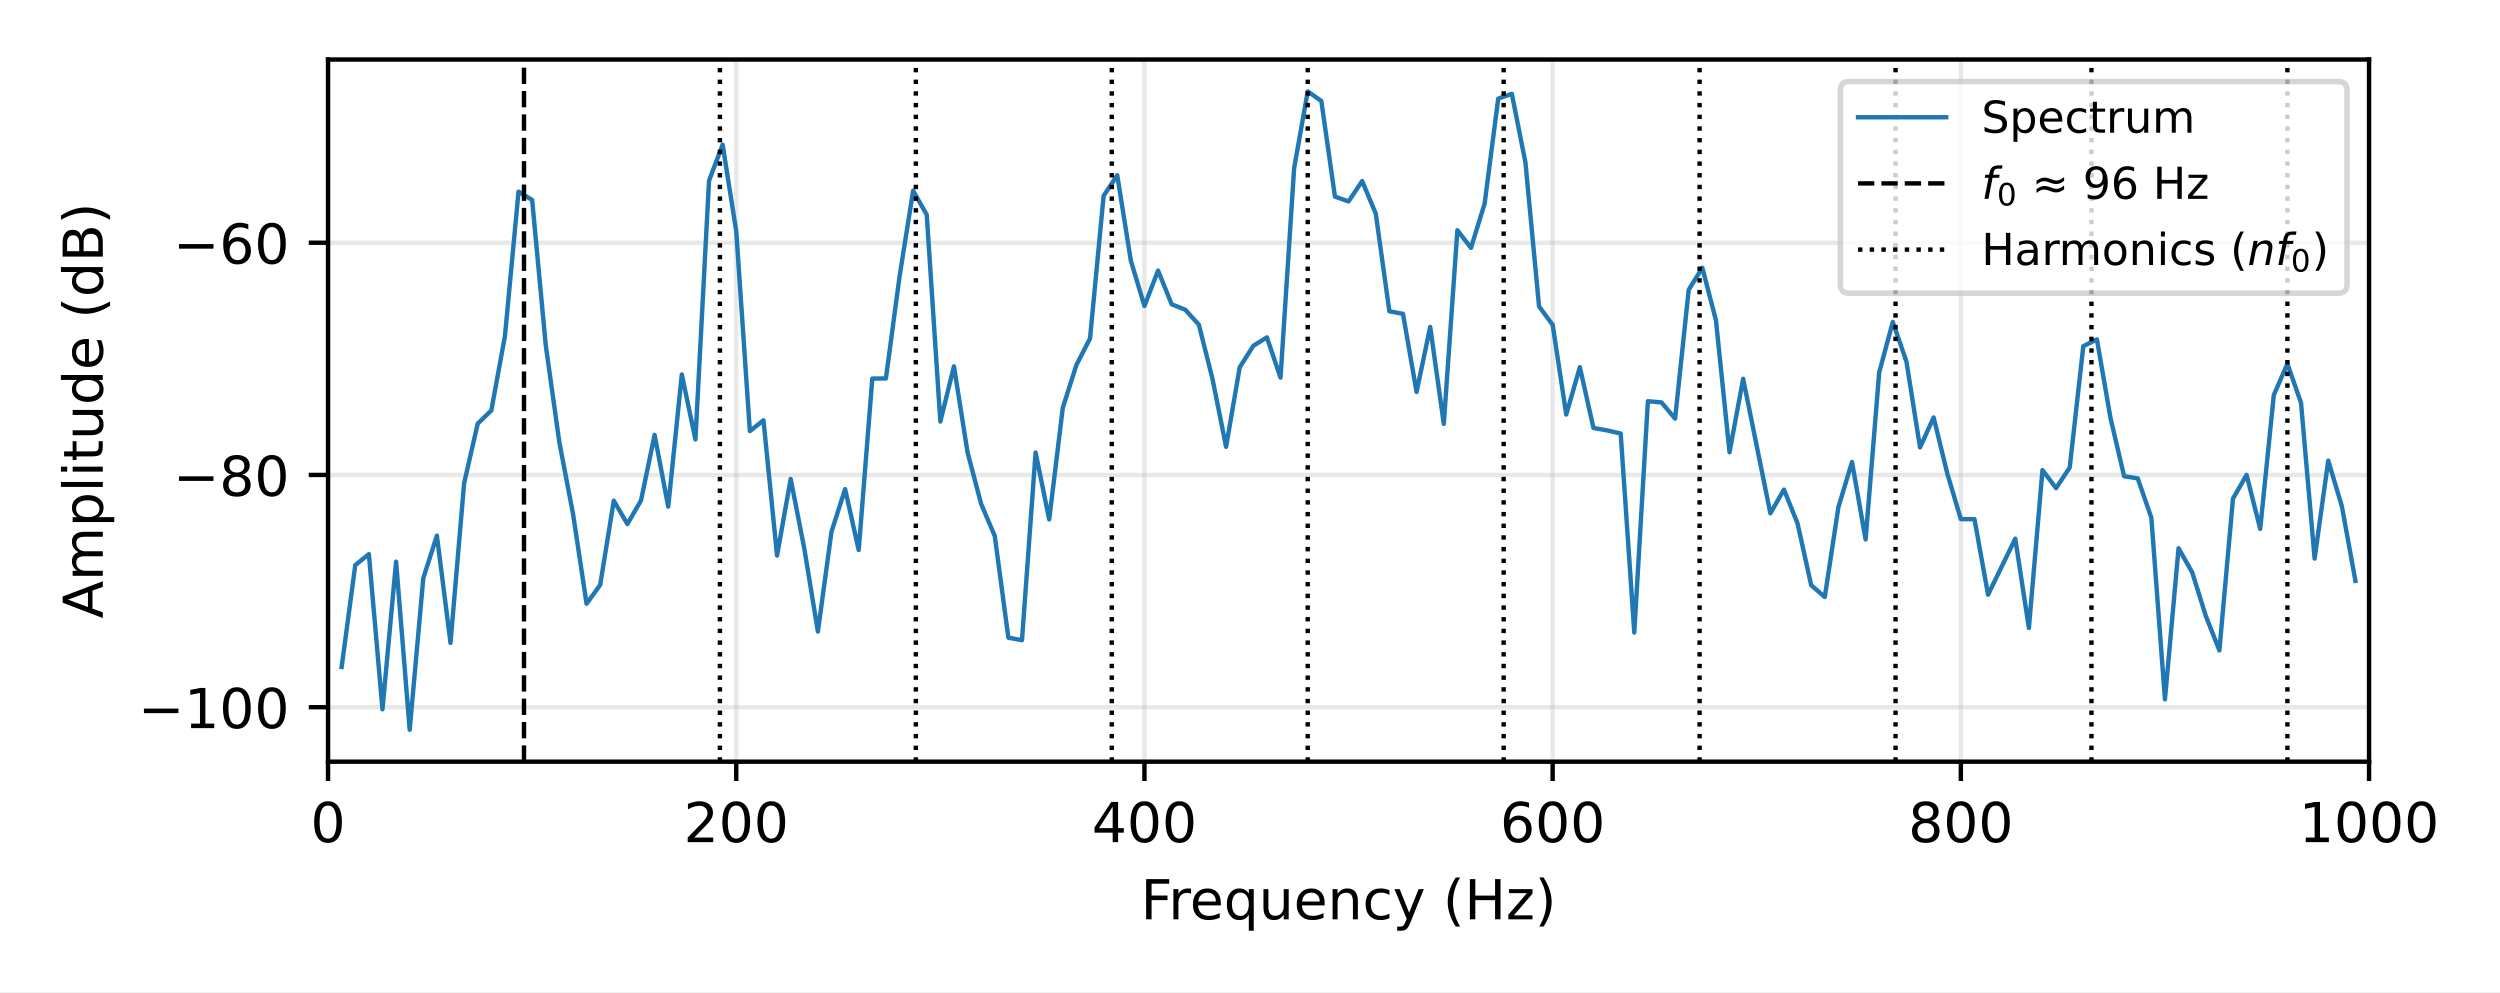
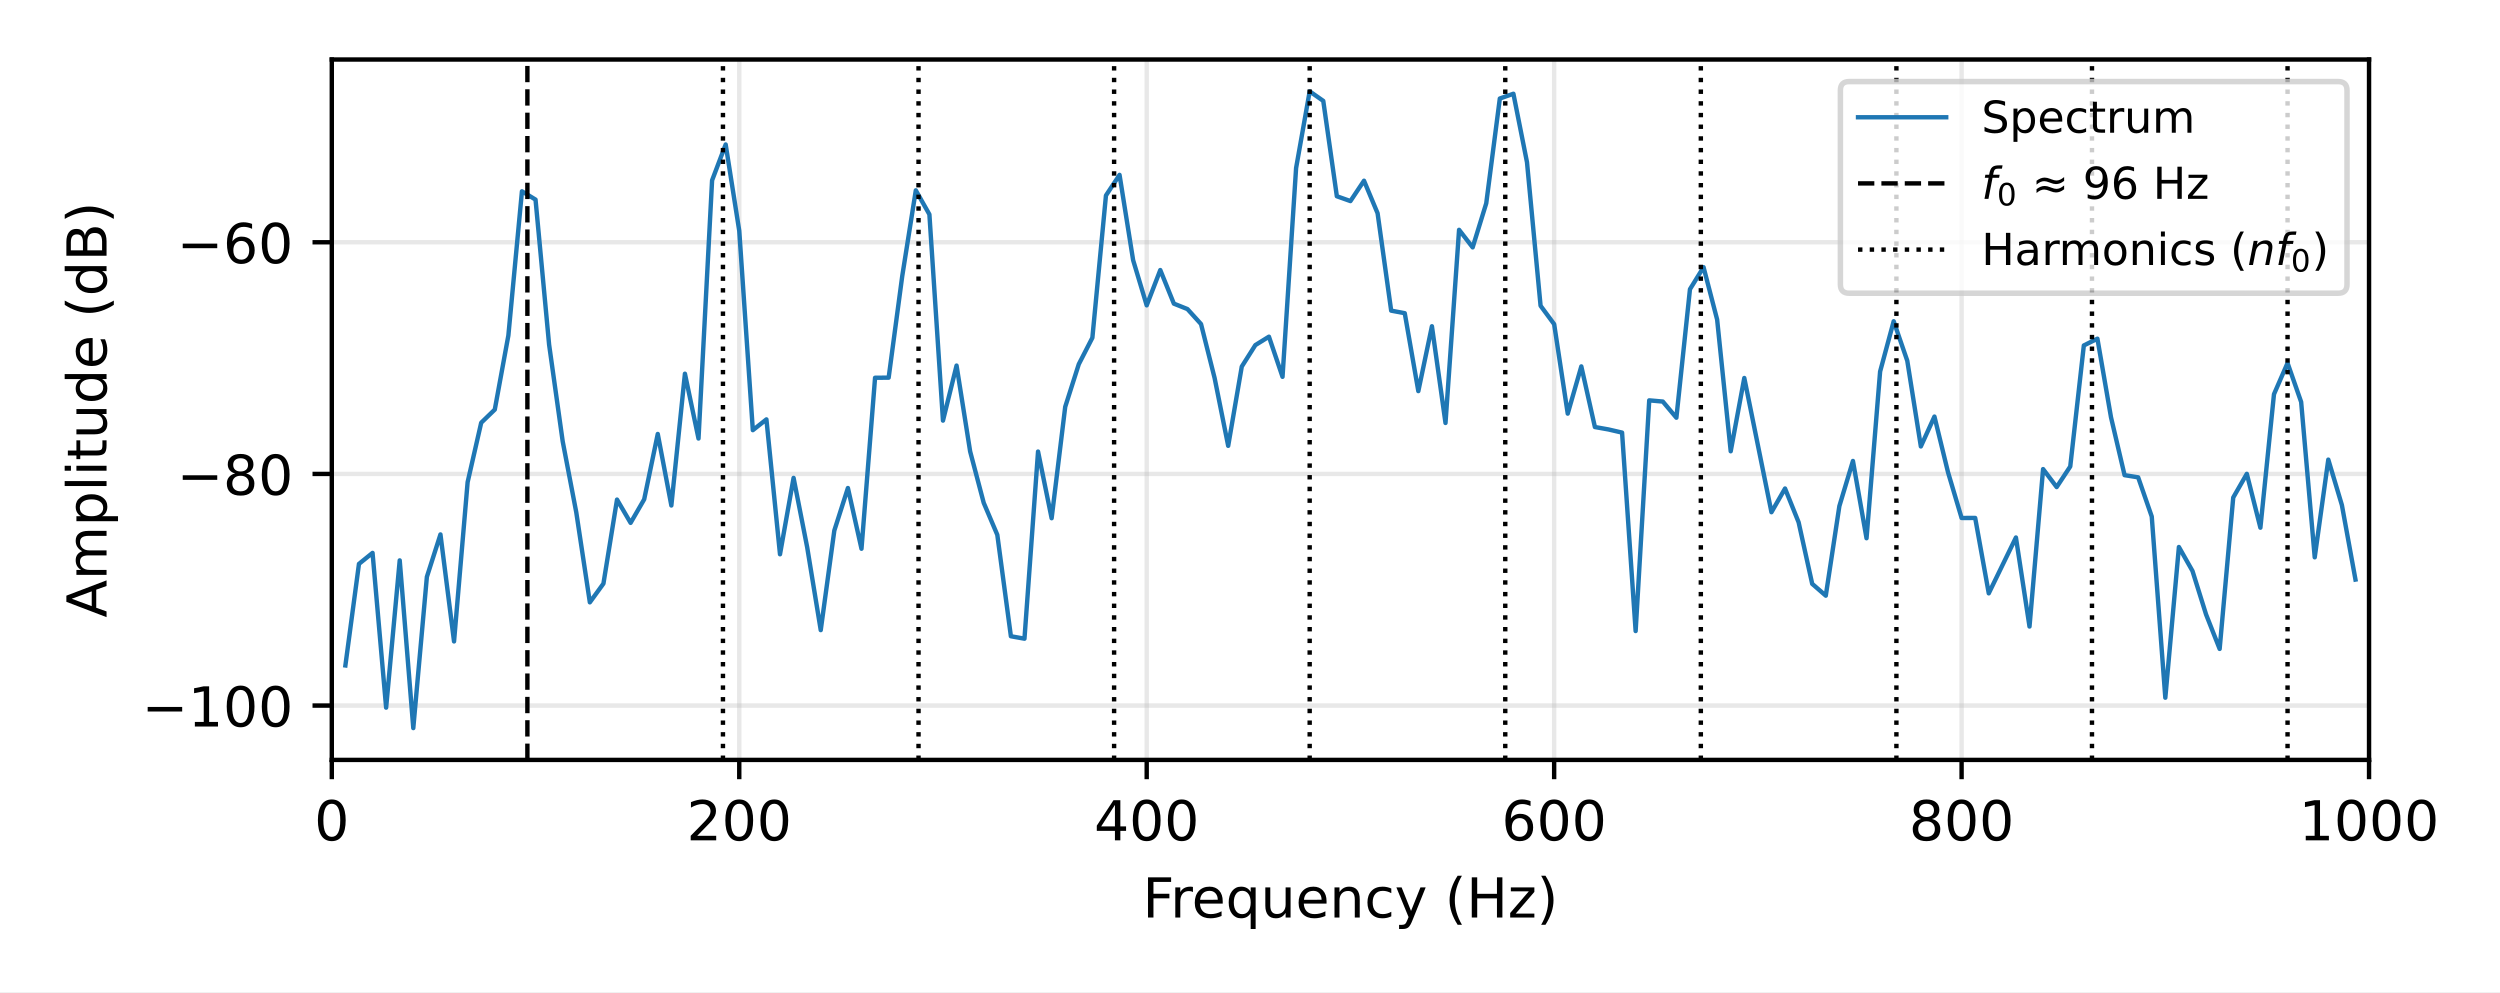
<svg xmlns="http://www.w3.org/2000/svg" xmlns:xlink="http://www.w3.org/1999/xlink" width="453.6pt" height="180pt" viewBox="0 0 453.6 180" version="1.1">
  <defs>
    <style type="text/css">*{stroke-linejoin: round; stroke-linecap: butt}</style>
  </defs>
  <g id="figure_1">
    <g id="patch_1">
      <path d="M 0 180  L 453.6 180  L 453.6 0  L 0 0  z " style="fill: #ffffff" />
    </g>
    <g id="axes_1">
      <g id="patch_2">
-         <path d="M 59.52 138.2  L 429.84 138.2  L 429.84 10.8  L 59.52 10.8  z " style="fill: #ffffff" />
+         <path d="M 60.202 137.878  L 429.84 137.878  L 429.84 10.8  L 60.202 10.8  z " style="fill: #ffffff" />
      </g>
      <g id="matplotlib.axis_1">
        <g id="xtick_1">
          <g id="line2d_1">
-             <path d="M 59.52 138.2  L 59.52 10.8  " clip-path="url(#p515d668ab0)" style="fill: none; stroke: #b0b0b0; stroke-opacity: 0.3; stroke-width: 0.8; stroke-linecap: square" />
+             <path d="M 60.202 137.878  L 60.202 10.8  " clip-path="url(#p6241ce005d)" style="fill: none; stroke: #b0b0b0; stroke-opacity: 0.3; stroke-width: 0.8; stroke-linecap: square" />
          </g>
          <g id="line2d_2">
            <defs>
-               <path id="m9de94320c0" d="M 0 0  L 0 3.5  " style="stroke: #000000; stroke-width: 0.8" />
-             </defs>
-             <g>
-               <use xlink:href="#m9de94320c0" x="59.52" y="138.2" style="stroke: #000000; stroke-width: 0.8" />
+               <path id="m9cd708d491" d="M 0 0  L 0 3.5  " style="stroke: #000000; stroke-width: 0.8" />
+             </defs>
+             <g>
+               <use xlink:href="#m9cd708d491" x="60.202" y="137.878" style="stroke: #000000; stroke-width: 0.8" />
            </g>
          </g>
          <g id="text_1">
-             <g transform="translate(56.33875 152.7977) scale(0.1 -0.1)">
+             <g transform="translate(57.02109 152.4753) scale(0.1 -0.1)">
              <defs>
                <path id="DejaVuSans-13" d="M 2034 4250  Q 1547 4250 1301 3770  Q 1056 3291 1056 2328  Q 1056 1369 1301 889  Q 1547 409 2034 409  Q 2525 409 2770 889  Q 3016 1369 3016 2328  Q 3016 3291 2770 3770  Q 2525 4250 2034 4250  z M 2034 4750  Q 2819 4750 3233 4129  Q 3647 3509 3647 2328  Q 3647 1150 3233 529  Q 2819 -91 2034 -91  Q 1250 -91 836 529  Q 422 1150 422 2328  Q 422 3509 836 4129  Q 1250 4750 2034 4750  z " transform="scale(0.015625)" />
              </defs>
              <use xlink:href="#DejaVuSans-13" />
            </g>
          </g>
        </g>
        <g id="xtick_2">
          <g id="line2d_3">
-             <path d="M 133.584 138.2  L 133.584 10.8  " clip-path="url(#p515d668ab0)" style="fill: none; stroke: #b0b0b0; stroke-opacity: 0.3; stroke-width: 0.8; stroke-linecap: square" />
+             <path d="M 134.13 137.878  L 134.13 10.8  " clip-path="url(#p6241ce005d)" style="fill: none; stroke: #b0b0b0; stroke-opacity: 0.3; stroke-width: 0.8; stroke-linecap: square" />
          </g>
          <g id="line2d_4">
            <g>
-               <use xlink:href="#m9de94320c0" x="133.584" y="138.2" style="stroke: #000000; stroke-width: 0.8" />
+               <use xlink:href="#m9cd708d491" x="134.13" y="137.878" style="stroke: #000000; stroke-width: 0.8" />
            </g>
          </g>
          <g id="text_2">
-             <g transform="translate(124.0403 152.7977) scale(0.1 -0.1)">
+             <g transform="translate(124.5861 152.4753) scale(0.1 -0.1)">
              <defs>
                <path id="DejaVuSans-15" d="M 1228 531  L 3431 531  L 3431 0  L 469 0  L 469 531  Q 828 903 1448 1529  Q 2069 2156 2228 2338  Q 2531 2678 2651 2914  Q 2772 3150 2772 3378  Q 2772 3750 2511 3984  Q 2250 4219 1831 4219  Q 1534 4219 1204 4116  Q 875 4013 500 3803  L 500 4441  Q 881 4594 1212 4672  Q 1544 4750 1819 4750  Q 2544 4750 2975 4387  Q 3406 4025 3406 3419  Q 3406 3131 3298 2873  Q 3191 2616 2906 2266  Q 2828 2175 2409 1742  Q 1991 1309 1228 531  z " transform="scale(0.015625)" />
              </defs>
              <use xlink:href="#DejaVuSans-15" />
              <use xlink:href="#DejaVuSans-13" transform="translate(63.625 0)" />
              <use xlink:href="#DejaVuSans-13" transform="translate(127.25 0)" />
            </g>
          </g>
        </g>
        <g id="xtick_3">
          <g id="line2d_5">
-             <path d="M 207.648 138.2  L 207.648 10.8  " clip-path="url(#p515d668ab0)" style="fill: none; stroke: #b0b0b0; stroke-opacity: 0.3; stroke-width: 0.8; stroke-linecap: square" />
+             <path d="M 208.057 137.878  L 208.057 10.8  " clip-path="url(#p6241ce005d)" style="fill: none; stroke: #b0b0b0; stroke-opacity: 0.3; stroke-width: 0.8; stroke-linecap: square" />
          </g>
          <g id="line2d_6">
            <g>
-               <use xlink:href="#m9de94320c0" x="207.648" y="138.2" style="stroke: #000000; stroke-width: 0.8" />
+               <use xlink:href="#m9cd708d491" x="208.057" y="137.878" style="stroke: #000000; stroke-width: 0.8" />
            </g>
          </g>
          <g id="text_3">
-             <g transform="translate(198.1043 152.7977) scale(0.1 -0.1)">
+             <g transform="translate(198.5137 152.4753) scale(0.1 -0.1)">
              <defs>
                <path id="DejaVuSans-17" d="M 2419 4116  L 825 1625  L 2419 1625  L 2419 4116  z M 2253 4666  L 3047 4666  L 3047 1625  L 3713 1625  L 3713 1100  L 3047 1100  L 3047 0  L 2419 0  L 2419 1100  L 313 1100  L 313 1709  L 2253 4666  z " transform="scale(0.015625)" />
              </defs>
              <use xlink:href="#DejaVuSans-17" />
              <use xlink:href="#DejaVuSans-13" transform="translate(63.625 0)" />
              <use xlink:href="#DejaVuSans-13" transform="translate(127.25 0)" />
            </g>
          </g>
        </g>
        <g id="xtick_4">
          <g id="line2d_7">
-             <path d="M 281.712 138.2  L 281.712 10.8  " clip-path="url(#p515d668ab0)" style="fill: none; stroke: #b0b0b0; stroke-opacity: 0.3; stroke-width: 0.8; stroke-linecap: square" />
+             <path d="M 281.985 137.878  L 281.985 10.8  " clip-path="url(#p6241ce005d)" style="fill: none; stroke: #b0b0b0; stroke-opacity: 0.3; stroke-width: 0.8; stroke-linecap: square" />
          </g>
          <g id="line2d_8">
            <g>
-               <use xlink:href="#m9de94320c0" x="281.712" y="138.2" style="stroke: #000000; stroke-width: 0.8" />
+               <use xlink:href="#m9cd708d491" x="281.985" y="137.878" style="stroke: #000000; stroke-width: 0.8" />
            </g>
          </g>
          <g id="text_4">
-             <g transform="translate(272.1683 152.7977) scale(0.1 -0.1)">
+             <g transform="translate(272.4412 152.4753) scale(0.1 -0.1)">
              <defs>
                <path id="DejaVuSans-19" d="M 2113 2584  Q 1688 2584 1439 2293  Q 1191 2003 1191 1497  Q 1191 994 1439 701  Q 1688 409 2113 409  Q 2538 409 2786 701  Q 3034 994 3034 1497  Q 3034 2003 2786 2293  Q 2538 2584 2113 2584  z M 3366 4563  L 3366 3988  Q 3128 4100 2886 4159  Q 2644 4219 2406 4219  Q 1781 4219 1451 3797  Q 1122 3375 1075 2522  Q 1259 2794 1537 2939  Q 1816 3084 2150 3084  Q 2853 3084 3261 2657  Q 3669 2231 3669 1497  Q 3669 778 3244 343  Q 2819 -91 2113 -91  Q 1303 -91 875 529  Q 447 1150 447 2328  Q 447 3434 972 4092  Q 1497 4750 2381 4750  Q 2619 4750 2861 4703  Q 3103 4656 3366 4563  z " transform="scale(0.015625)" />
              </defs>
              <use xlink:href="#DejaVuSans-19" />
              <use xlink:href="#DejaVuSans-13" transform="translate(63.625 0)" />
              <use xlink:href="#DejaVuSans-13" transform="translate(127.25 0)" />
            </g>
          </g>
        </g>
        <g id="xtick_5">
          <g id="line2d_9">
-             <path d="M 355.776 138.2  L 355.776 10.8  " clip-path="url(#p515d668ab0)" style="fill: none; stroke: #b0b0b0; stroke-opacity: 0.3; stroke-width: 0.8; stroke-linecap: square" />
+             <path d="M 355.912 137.878  L 355.912 10.8  " clip-path="url(#p6241ce005d)" style="fill: none; stroke: #b0b0b0; stroke-opacity: 0.3; stroke-width: 0.8; stroke-linecap: square" />
          </g>
          <g id="line2d_10">
            <g>
-               <use xlink:href="#m9de94320c0" x="355.776" y="138.2" style="stroke: #000000; stroke-width: 0.8" />
+               <use xlink:href="#m9cd708d491" x="355.912" y="137.878" style="stroke: #000000; stroke-width: 0.8" />
            </g>
          </g>
          <g id="text_5">
-             <g transform="translate(346.2323 152.7977) scale(0.1 -0.1)">
+             <g transform="translate(346.3687 152.4753) scale(0.1 -0.1)">
              <defs>
                <path id="DejaVuSans-1b" d="M 2034 2216  Q 1584 2216 1326 1975  Q 1069 1734 1069 1313  Q 1069 891 1326 650  Q 1584 409 2034 409  Q 2484 409 2743 651  Q 3003 894 3003 1313  Q 3003 1734 2745 1975  Q 2488 2216 2034 2216  z M 1403 2484  Q 997 2584 770 2862  Q 544 3141 544 3541  Q 544 4100 942 4425  Q 1341 4750 2034 4750  Q 2731 4750 3128 4425  Q 3525 4100 3525 3541  Q 3525 3141 3298 2862  Q 3072 2584 2669 2484  Q 3125 2378 3379 2068  Q 3634 1759 3634 1313  Q 3634 634 3220 271  Q 2806 -91 2034 -91  Q 1263 -91 848 271  Q 434 634 434 1313  Q 434 1759 690 2068  Q 947 2378 1403 2484  z M 1172 3481  Q 1172 3119 1398 2916  Q 1625 2713 2034 2713  Q 2441 2713 2670 2916  Q 2900 3119 2900 3481  Q 2900 3844 2670 4047  Q 2441 4250 2034 4250  Q 1625 4250 1398 4047  Q 1172 3844 1172 3481  z " transform="scale(0.015625)" />
              </defs>
              <use xlink:href="#DejaVuSans-1b" />
              <use xlink:href="#DejaVuSans-13" transform="translate(63.625 0)" />
              <use xlink:href="#DejaVuSans-13" transform="translate(127.25 0)" />
            </g>
          </g>
        </g>
        <g id="xtick_6">
          <g id="line2d_11">
-             <path d="M 429.84 138.2  L 429.84 10.8  " clip-path="url(#p515d668ab0)" style="fill: none; stroke: #b0b0b0; stroke-opacity: 0.3; stroke-width: 0.8; stroke-linecap: square" />
+             <path d="M 429.84 137.878  L 429.84 10.8  " clip-path="url(#p6241ce005d)" style="fill: none; stroke: #b0b0b0; stroke-opacity: 0.3; stroke-width: 0.8; stroke-linecap: square" />
          </g>
          <g id="line2d_12">
            <g>
-               <use xlink:href="#m9de94320c0" x="429.84" y="138.2" style="stroke: #000000; stroke-width: 0.8" />
+               <use xlink:href="#m9cd708d491" x="429.84" y="137.878" style="stroke: #000000; stroke-width: 0.8" />
            </g>
          </g>
          <g id="text_6">
-             <g transform="translate(417.115 152.7977) scale(0.1 -0.1)">
+             <g transform="translate(417.115 152.4753) scale(0.1 -0.1)">
              <defs>
                <path id="DejaVuSans-14" d="M 794 531  L 1825 531  L 1825 4091  L 703 3866  L 703 4441  L 1819 4666  L 2450 4666  L 2450 531  L 3481 531  L 3481 0  L 794 0  L 794 531  z " transform="scale(0.015625)" />
              </defs>
              <use xlink:href="#DejaVuSans-14" />
              <use xlink:href="#DejaVuSans-13" transform="translate(63.625 0)" />
              <use xlink:href="#DejaVuSans-13" transform="translate(127.25 0)" />
              <use xlink:href="#DejaVuSans-13" transform="translate(190.875 0)" />
            </g>
          </g>
        </g>
        <g id="text_7">
-           <g transform="translate(206.9745 166.7977) scale(0.1 -0.1)">
+           <g transform="translate(207.3157 166.4753) scale(0.1 -0.1)">
            <defs>
              <path id="DejaVuSans-29" d="M 628 4666  L 3309 4666  L 3309 4134  L 1259 4134  L 1259 2759  L 3109 2759  L 3109 2228  L 1259 2228  L 1259 0  L 628 0  L 628 4666  z " transform="scale(0.015625)" />
              <path id="DejaVuSans-55" d="M 2631 2963  Q 2534 3019 2420 3045  Q 2306 3072 2169 3072  Q 1681 3072 1420 2755  Q 1159 2438 1159 1844  L 1159 0  L 581 0  L 581 3500  L 1159 3500  L 1159 2956  Q 1341 3275 1631 3429  Q 1922 3584 2338 3584  Q 2397 3584 2469 3576  Q 2541 3569 2628 3553  L 2631 2963  z " transform="scale(0.015625)" />
              <path id="DejaVuSans-48" d="M 3597 1894  L 3597 1613  L 953 1613  Q 991 1019 1311 708  Q 1631 397 2203 397  Q 2534 397 2845 478  Q 3156 559 3463 722  L 3463 178  Q 3153 47 2828 -22  Q 2503 -91 2169 -91  Q 1331 -91 842 396  Q 353 884 353 1716  Q 353 2575 817 3079  Q 1281 3584 2069 3584  Q 2775 3584 3186 3129  Q 3597 2675 3597 1894  z M 3022 2063  Q 3016 2534 2758 2815  Q 2500 3097 2075 3097  Q 1594 3097 1305 2825  Q 1016 2553 972 2059  L 3022 2063  z " transform="scale(0.015625)" />
              <path id="DejaVuSans-54" d="M 947 1747  Q 947 1113 1208 752  Q 1469 391 1925 391  Q 2381 391 2643 752  Q 2906 1113 2906 1747  Q 2906 2381 2643 2742  Q 2381 3103 1925 3103  Q 1469 3103 1208 2742  Q 947 2381 947 1747  z M 2906 525  Q 2725 213 2448 61  Q 2172 -91 1784 -91  Q 1150 -91 751 415  Q 353 922 353 1747  Q 353 2572 751 3078  Q 1150 3584 1784 3584  Q 2172 3584 2448 3432  Q 2725 3281 2906 2969  L 2906 3500  L 3481 3500  L 3481 -1331  L 2906 -1331  L 2906 525  z " transform="scale(0.015625)" />
              <path id="DejaVuSans-58" d="M 544 1381  L 544 3500  L 1119 3500  L 1119 1403  Q 1119 906 1312 657  Q 1506 409 1894 409  Q 2359 409 2629 706  Q 2900 1003 2900 1516  L 2900 3500  L 3475 3500  L 3475 0  L 2900 0  L 2900 538  Q 2691 219 2414 64  Q 2138 -91 1772 -91  Q 1169 -91 856 284  Q 544 659 544 1381  z M 1991 3584  L 1991 3584  z " transform="scale(0.015625)" />
              <path id="DejaVuSans-51" d="M 3513 2113  L 3513 0  L 2938 0  L 2938 2094  Q 2938 2591 2744 2837  Q 2550 3084 2163 3084  Q 1697 3084 1428 2787  Q 1159 2491 1159 1978  L 1159 0  L 581 0  L 581 3500  L 1159 3500  L 1159 2956  Q 1366 3272 1645 3428  Q 1925 3584 2291 3584  Q 2894 3584 3203 3211  Q 3513 2838 3513 2113  z " transform="scale(0.015625)" />
              <path id="DejaVuSans-46" d="M 3122 3366  L 3122 2828  Q 2878 2963 2633 3030  Q 2388 3097 2138 3097  Q 1578 3097 1268 2742  Q 959 2388 959 1747  Q 959 1106 1268 751  Q 1578 397 2138 397  Q 2388 397 2633 464  Q 2878 531 3122 666  L 3122 134  Q 2881 22 2623 -34  Q 2366 -91 2075 -91  Q 1284 -91 818 406  Q 353 903 353 1747  Q 353 2603 823 3093  Q 1294 3584 2113 3584  Q 2378 3584 2631 3529  Q 2884 3475 3122 3366  z " transform="scale(0.015625)" />
              <path id="DejaVuSans-5c" d="M 2059 -325  Q 1816 -950 1584 -1140  Q 1353 -1331 966 -1331  L 506 -1331  L 506 -850  L 844 -850  Q 1081 -850 1212 -737  Q 1344 -625 1503 -206  L 1606 56  L 191 3500  L 800 3500  L 1894 763  L 2988 3500  L 3597 3500  L 2059 -325  z " transform="scale(0.015625)" />
              <path id="DejaVuSans-3" transform="scale(0.015625)" />
              <path id="DejaVuSans-b" d="M 1984 4856  Q 1566 4138 1362 3434  Q 1159 2731 1159 2009  Q 1159 1288 1364 580  Q 1569 -128 1984 -844  L 1484 -844  Q 1016 -109 783 600  Q 550 1309 550 2009  Q 550 2706 781 3412  Q 1013 4119 1484 4856  L 1984 4856  z " transform="scale(0.015625)" />
              <path id="DejaVuSans-2b" d="M 628 4666  L 1259 4666  L 1259 2753  L 3553 2753  L 3553 4666  L 4184 4666  L 4184 0  L 3553 0  L 3553 2222  L 1259 2222  L 1259 0  L 628 0  L 628 4666  z " transform="scale(0.015625)" />
              <path id="DejaVuSans-5d" d="M 353 3500  L 3084 3500  L 3084 2975  L 922 459  L 3084 459  L 3084 0  L 275 0  L 275 525  L 2438 3041  L 353 3041  L 353 3500  z " transform="scale(0.015625)" />
              <path id="DejaVuSans-c" d="M 513 4856  L 1013 4856  Q 1481 4119 1714 3412  Q 1947 2706 1947 2009  Q 1947 1309 1714 600  Q 1481 -109 1013 -844  L 513 -844  Q 928 -128 1133 580  Q 1338 1288 1338 2009  Q 1338 2731 1133 3434  Q 928 4138 513 4856  z " transform="scale(0.015625)" />
            </defs>
            <use xlink:href="#DejaVuSans-29" />
            <use xlink:href="#DejaVuSans-55" transform="translate(50.23438 0)" />
            <use xlink:href="#DejaVuSans-48" transform="translate(89.14062 0)" />
            <use xlink:href="#DejaVuSans-54" transform="translate(150.6719 0)" />
            <use xlink:href="#DejaVuSans-58" transform="translate(214.1562 0)" />
            <use xlink:href="#DejaVuSans-48" transform="translate(277.5312 0)" />
            <use xlink:href="#DejaVuSans-51" transform="translate(339.0625 0)" />
            <use xlink:href="#DejaVuSans-46" transform="translate(402.4375 0)" />
            <use xlink:href="#DejaVuSans-5c" transform="translate(457.4219 0)" />
            <use xlink:href="#DejaVuSans-3" transform="translate(516.6094 0)" />
            <use xlink:href="#DejaVuSans-b" transform="translate(548.3906 0)" />
            <use xlink:href="#DejaVuSans-2b" transform="translate(587.4062 0)" />
            <use xlink:href="#DejaVuSans-5d" transform="translate(662.6094 0)" />
            <use xlink:href="#DejaVuSans-c" transform="translate(715.0938 0)" />
          </g>
        </g>
      </g>
      <g id="matplotlib.axis_2">
        <g id="ytick_1">
          <g id="line2d_13">
-             <path d="M 59.52 128.316  L 429.84 128.316  " clip-path="url(#p515d668ab0)" style="fill: none; stroke: #b0b0b0; stroke-opacity: 0.3; stroke-width: 0.8; stroke-linecap: square" />
+             <path d="M 60.202 128.018  L 429.84 128.018  " clip-path="url(#p6241ce005d)" style="fill: none; stroke: #b0b0b0; stroke-opacity: 0.3; stroke-width: 0.8; stroke-linecap: square" />
          </g>
          <g id="line2d_14">
            <defs>
-               <path id="me29b54a3c0" d="M 0 0  L -3.5 0  " style="stroke: #000000; stroke-width: 0.8" />
-             </defs>
-             <g>
-               <use xlink:href="#me29b54a3c0" x="59.52" y="128.316" style="stroke: #000000; stroke-width: 0.8" />
+               <path id="mcb12e71202" d="M 0 0  L -3.5 0  " style="stroke: #000000; stroke-width: 0.8" />
+             </defs>
+             <g>
+               <use xlink:href="#mcb12e71202" x="60.202" y="128.018" style="stroke: #000000; stroke-width: 0.8" />
            </g>
          </g>
          <g id="text_8">
-             <g transform="translate(25.05281 132.1145) scale(0.1 -0.1)">
+             <g transform="translate(25.73516 131.8172) scale(0.1 -0.1)">
              <defs>
                <path id="DejaVuSans-c9c" d="M 678 2272  L 4684 2272  L 4684 1741  L 678 1741  L 678 2272  z " transform="scale(0.015625)" />
              </defs>
              <use xlink:href="#DejaVuSans-c9c" />
              <use xlink:href="#DejaVuSans-14" transform="translate(83.79688 0)" />
              <use xlink:href="#DejaVuSans-13" transform="translate(147.4219 0)" />
              <use xlink:href="#DejaVuSans-13" transform="translate(211.0469 0)" />
            </g>
          </g>
        </g>
        <g id="ytick_2">
          <g id="line2d_15">
-             <path d="M 59.52 86.177  L 429.84 86.177  " clip-path="url(#p515d668ab0)" style="fill: none; stroke: #b0b0b0; stroke-opacity: 0.3; stroke-width: 0.8; stroke-linecap: square" />
+             <path d="M 60.202 85.986  L 429.84 85.986  " clip-path="url(#p6241ce005d)" style="fill: none; stroke: #b0b0b0; stroke-opacity: 0.3; stroke-width: 0.8; stroke-linecap: square" />
          </g>
          <g id="line2d_16">
            <g>
-               <use xlink:href="#me29b54a3c0" x="59.52" y="86.177" style="stroke: #000000; stroke-width: 0.8" />
+               <use xlink:href="#mcb12e71202" x="60.202" y="85.986" style="stroke: #000000; stroke-width: 0.8" />
            </g>
          </g>
          <g id="text_9">
-             <g transform="translate(31.41531 89.97539) scale(0.1 -0.1)">
+             <g transform="translate(32.09766 89.78467) scale(0.1 -0.1)">
              <use xlink:href="#DejaVuSans-c9c" />
              <use xlink:href="#DejaVuSans-1b" transform="translate(83.79688 0)" />
              <use xlink:href="#DejaVuSans-13" transform="translate(147.4219 0)" />
            </g>
          </g>
        </g>
        <g id="ytick_3">
          <g id="line2d_17">
-             <path d="M 59.52 44.037  L 429.84 44.037  " clip-path="url(#p515d668ab0)" style="fill: none; stroke: #b0b0b0; stroke-opacity: 0.3; stroke-width: 0.8; stroke-linecap: square" />
+             <path d="M 60.202 43.953  L 429.84 43.953  " clip-path="url(#p6241ce005d)" style="fill: none; stroke: #b0b0b0; stroke-opacity: 0.3; stroke-width: 0.8; stroke-linecap: square" />
          </g>
          <g id="line2d_18">
            <g>
-               <use xlink:href="#me29b54a3c0" x="59.52" y="44.037" style="stroke: #000000; stroke-width: 0.8" />
+               <use xlink:href="#mcb12e71202" x="60.202" y="43.953" style="stroke: #000000; stroke-width: 0.8" />
            </g>
          </g>
          <g id="text_10">
-             <g transform="translate(31.41531 47.83625) scale(0.1 -0.1)">
+             <g transform="translate(32.09766 47.75215) scale(0.1 -0.1)">
              <use xlink:href="#DejaVuSans-c9c" />
              <use xlink:href="#DejaVuSans-19" transform="translate(83.79688 0)" />
              <use xlink:href="#DejaVuSans-13" transform="translate(147.4219 0)" />
            </g>
          </g>
        </g>
        <g id="text_11">
-           <g transform="translate(18.65047 112.218) rotate(-90) scale(0.1 -0.1)">
+           <g transform="translate(19.33281 112.0568) rotate(-90) scale(0.1 -0.1)">
            <defs>
              <path id="DejaVuSans-24" d="M 2188 4044  L 1331 1722  L 3047 1722  L 2188 4044  z M 1831 4666  L 2547 4666  L 4325 0  L 3669 0  L 3244 1197  L 1141 1197  L 716 0  L 50 0  L 1831 4666  z " transform="scale(0.015625)" />
              <path id="DejaVuSans-50" d="M 3328 2828  Q 3544 3216 3844 3400  Q 4144 3584 4550 3584  Q 5097 3584 5394 3201  Q 5691 2819 5691 2113  L 5691 0  L 5113 0  L 5113 2094  Q 5113 2597 4934 2840  Q 4756 3084 4391 3084  Q 3944 3084 3684 2787  Q 3425 2491 3425 1978  L 3425 0  L 2847 0  L 2847 2094  Q 2847 2600 2669 2842  Q 2491 3084 2119 3084  Q 1678 3084 1418 2786  Q 1159 2488 1159 1978  L 1159 0  L 581 0  L 581 3500  L 1159 3500  L 1159 2956  Q 1356 3278 1631 3431  Q 1906 3584 2284 3584  Q 2666 3584 2933 3390  Q 3200 3197 3328 2828  z " transform="scale(0.015625)" />
              <path id="DejaVuSans-53" d="M 1159 525  L 1159 -1331  L 581 -1331  L 581 3500  L 1159 3500  L 1159 2969  Q 1341 3281 1617 3432  Q 1894 3584 2278 3584  Q 2916 3584 3314 3078  Q 3713 2572 3713 1747  Q 3713 922 3314 415  Q 2916 -91 2278 -91  Q 1894 -91 1617 61  Q 1341 213 1159 525  z M 3116 1747  Q 3116 2381 2855 2742  Q 2594 3103 2138 3103  Q 1681 3103 1420 2742  Q 1159 2381 1159 1747  Q 1159 1113 1420 752  Q 1681 391 2138 391  Q 2594 391 2855 752  Q 3116 1113 3116 1747  z " transform="scale(0.015625)" />
              <path id="DejaVuSans-4f" d="M 603 4863  L 1178 4863  L 1178 0  L 603 0  L 603 4863  z " transform="scale(0.015625)" />
              <path id="DejaVuSans-4c" d="M 603 3500  L 1178 3500  L 1178 0  L 603 0  L 603 3500  z M 603 4863  L 1178 4863  L 1178 4134  L 603 4134  L 603 4863  z " transform="scale(0.015625)" />
              <path id="DejaVuSans-57" d="M 1172 4494  L 1172 3500  L 2356 3500  L 2356 3053  L 1172 3053  L 1172 1153  Q 1172 725 1289 603  Q 1406 481 1766 481  L 2356 481  L 2356 0  L 1766 0  Q 1100 0 847 248  Q 594 497 594 1153  L 594 3053  L 172 3053  L 172 3500  L 594 3500  L 594 4494  L 1172 4494  z " transform="scale(0.015625)" />
              <path id="DejaVuSans-47" d="M 2906 2969  L 2906 4863  L 3481 4863  L 3481 0  L 2906 0  L 2906 525  Q 2725 213 2448 61  Q 2172 -91 1784 -91  Q 1150 -91 751 415  Q 353 922 353 1747  Q 353 2572 751 3078  Q 1150 3584 1784 3584  Q 2172 3584 2448 3432  Q 2725 3281 2906 2969  z M 947 1747  Q 947 1113 1208 752  Q 1469 391 1925 391  Q 2381 391 2643 752  Q 2906 1113 2906 1747  Q 2906 2381 2643 2742  Q 2381 3103 1925 3103  Q 1469 3103 1208 2742  Q 947 2381 947 1747  z " transform="scale(0.015625)" />
              <path id="DejaVuSans-25" d="M 1259 2228  L 1259 519  L 2272 519  Q 2781 519 3026 730  Q 3272 941 3272 1375  Q 3272 1813 3026 2020  Q 2781 2228 2272 2228  L 1259 2228  z M 1259 4147  L 1259 2741  L 2194 2741  Q 2656 2741 2882 2914  Q 3109 3088 3109 3444  Q 3109 3797 2882 3972  Q 2656 4147 2194 4147  L 1259 4147  z M 628 4666  L 2241 4666  Q 2963 4666 3353 4366  Q 3744 4066 3744 3513  Q 3744 3084 3544 2831  Q 3344 2578 2956 2516  Q 3422 2416 3680 2098  Q 3938 1781 3938 1306  Q 3938 681 3513 340  Q 3088 0 2303 0  L 628 0  L 628 4666  z " transform="scale(0.015625)" />
            </defs>
            <use xlink:href="#DejaVuSans-24" />
            <use xlink:href="#DejaVuSans-50" transform="translate(68.40625 0)" />
            <use xlink:href="#DejaVuSans-53" transform="translate(165.8125 0)" />
            <use xlink:href="#DejaVuSans-4f" transform="translate(229.2969 0)" />
            <use xlink:href="#DejaVuSans-4c" transform="translate(257.0781 0)" />
            <use xlink:href="#DejaVuSans-57" transform="translate(284.8594 0)" />
            <use xlink:href="#DejaVuSans-58" transform="translate(324.0625 0)" />
            <use xlink:href="#DejaVuSans-47" transform="translate(387.4375 0)" />
            <use xlink:href="#DejaVuSans-48" transform="translate(450.9219 0)" />
            <use xlink:href="#DejaVuSans-3" transform="translate(512.4531 0)" />
            <use xlink:href="#DejaVuSans-b" transform="translate(544.2344 0)" />
            <use xlink:href="#DejaVuSans-47" transform="translate(583.25 0)" />
            <use xlink:href="#DejaVuSans-25" transform="translate(646.7344 0)" />
            <use xlink:href="#DejaVuSans-c" transform="translate(715.3438 0)" />
          </g>
        </g>
      </g>
      <g id="line2d_19">
-         <path d="M 61.989 121.018  L 64.458 102.542  L 66.926 100.547  L 69.395 128.691  L 71.864 101.91  L 74.333 132.409  L 76.802 104.906  L 79.27 97.187  L 81.739 116.647  L 84.208 87.679  L 86.677 76.865  L 89.146 74.476  L 91.614 60.997  L 94.083 34.772  L 96.552 36.28  L 99.021 62.661  L 101.49 80.262  L 103.958 93.173  L 106.427 109.537  L 108.896 106.129  L 111.365 90.851  L 113.834 95.08  L 116.302 90.806  L 118.771 78.913  L 121.24 91.921  L 123.709 67.953  L 126.178 79.738  L 128.646 32.78  L 131.115 26.252  L 133.584 41.958  L 136.053 78.217  L 138.522 76.263  L 140.99 100.795  L 143.459 86.903  L 145.928 99.506  L 148.397 114.591  L 150.866 96.475  L 153.334 88.744  L 155.803 99.786  L 158.272 68.689  L 160.741 68.666  L 163.21 50.202  L 165.678 34.598  L 168.147 38.97  L 170.616 76.479  L 173.085 66.473  L 175.554 82.089  L 178.022 91.443  L 180.491 97.258  L 182.96 115.706  L 185.429 116.15  L 187.898 82.111  L 190.366 94.236  L 192.835 73.975  L 195.304 66.219  L 197.773 61.411  L 200.242 35.53  L 202.71 31.784  L 205.179 47.292  L 207.648 55.515  L 210.117 49.097  L 212.586 55.205  L 215.054 56.193  L 217.523 58.916  L 219.992 68.739  L 222.461 81.069  L 224.93 66.654  L 227.398 62.745  L 229.867 61.215  L 232.336 68.515  L 234.805 30.536  L 237.274 16.591  L 239.742 18.324  L 242.211 35.67  L 244.68 36.549  L 247.149 32.848  L 249.618 38.763  L 252.086 56.477  L 254.555 56.945  L 257.024 71.116  L 259.493 59.319  L 261.962 76.906  L 264.43 41.78  L 266.899 44.97  L 269.368 36.953  L 271.837 17.894  L 274.306 17.027  L 276.774 29.478  L 279.243 55.588  L 281.712 58.936  L 284.181 75.21  L 286.65 66.624  L 289.118 77.65  L 291.587 78.089  L 294.056 78.664  L 296.525 114.758  L 298.994 72.797  L 301.462 73.016  L 303.931 75.953  L 306.4 52.58  L 308.869 48.576  L 311.338 58.101  L 313.806 82.055  L 316.275 68.733  L 321.213 93.144  L 323.682 88.833  L 326.15 94.979  L 328.619 106.177  L 331.088 108.323  L 333.557 92.036  L 336.026 83.823  L 338.494 97.875  L 340.963 67.558  L 343.432 58.411  L 345.901 65.595  L 348.37 81.178  L 350.838 75.748  L 353.307 85.877  L 355.776 94.193  L 358.245 94.189  L 360.714 107.899  L 365.651 97.744  L 368.12 113.935  L 370.589 85.3  L 373.058 88.569  L 375.526 84.827  L 377.995 62.812  L 380.464 61.579  L 382.933 75.874  L 385.402 86.405  L 387.87 86.8  L 390.339 93.93  L 392.808 126.887  L 395.277 99.474  L 397.746 103.835  L 400.214 111.741  L 402.683 118.011  L 405.152 90.47  L 407.621 86.166  L 410.09 95.957  L 412.558 71.681  L 415.027 66.005  L 417.496 73.091  L 419.965 101.348  L 422.434 83.579  L 424.902 91.843  L 427.371 105.397  L 427.371 105.397  " clip-path="url(#p515d668ab0)" style="fill: none; stroke: #1f77b4; stroke-width: 0.8; stroke-linecap: square" />
+         <path d="M 62.667 120.739  L 65.131 102.31  L 67.595 100.32  L 70.059 128.392  L 72.524 101.679  L 74.988 132.101  L 77.452 104.668  L 79.916 96.968  L 82.381 116.379  L 84.845 87.485  L 87.309 76.698  L 89.773 74.315  L 92.238 60.87  L 94.702 34.712  L 97.166 36.215  L 99.63 62.53  L 102.095 80.086  L 104.559 92.965  L 107.023 109.287  L 109.487 105.888  L 111.952 90.648  L 114.416 94.866  L 116.88 90.604  L 119.344 78.741  L 121.809 91.715  L 124.273 67.808  L 126.737 79.564  L 129.201 32.724  L 131.666 26.213  L 134.13 41.879  L 136.594 78.047  L 139.058 76.097  L 141.523 100.567  L 143.987 86.71  L 146.451 99.281  L 148.915 114.328  L 151.38 96.258  L 153.844 88.547  L 156.308 99.561  L 158.772 68.542  L 161.237 68.52  L 163.701 50.102  L 166.165 34.537  L 168.629 38.899  L 171.094 76.313  L 173.558 66.332  L 176.022 81.909  L 178.486 91.239  L 180.951 97.039  L 183.415 115.44  L 185.879 115.884  L 188.343 81.93  L 190.808 94.025  L 193.272 73.815  L 195.736 66.079  L 198.2 61.283  L 200.665 35.468  L 203.129 31.731  L 205.593 47.2  L 208.057 55.401  L 210.522 49  L 212.986 55.092  L 215.45 56.078  L 217.914 58.794  L 220.379 68.593  L 222.843 80.891  L 225.307 66.513  L 227.771 62.613  L 230.236 61.088  L 232.7 68.369  L 235.164 30.486  L 237.628 16.576  L 240.093 18.305  L 242.557 35.607  L 245.021 36.484  L 247.485 32.792  L 249.95 38.693  L 252.414 56.362  L 254.878 56.828  L 257.342 70.963  L 259.807 59.197  L 262.271 76.739  L 264.735 41.701  L 267.199 44.884  L 269.664 36.887  L 272.128 17.876  L 274.592 17.012  L 277.056 29.43  L 279.521 55.475  L 281.985 58.814  L 284.449 75.047  L 286.913 66.482  L 289.378 77.48  L 291.842 77.919  L 294.306 78.492  L 296.77 114.495  L 299.235 72.641  L 301.699 72.858  L 304.163 75.788  L 306.627 52.474  L 309.092 48.48  L 311.556 57.982  L 314.02 81.875  L 316.484 68.586  L 321.413 92.935  L 323.877 88.636  L 326.341 94.766  L 328.806 105.935  L 331.27 108.076  L 333.734 91.831  L 336.198 83.638  L 338.663 97.655  L 341.127 67.415  L 343.591 58.29  L 346.055 65.456  L 348.52 81  L 350.984 75.584  L 353.448 85.687  L 355.912 93.982  L 358.377 93.978  L 360.841 107.653  L 365.769 97.524  L 368.234 113.674  L 370.698 85.111  L 373.162 88.372  L 375.626 84.64  L 378.091 62.68  L 380.555 61.451  L 383.019 75.71  L 385.483 86.214  L 387.948 86.608  L 390.412 93.72  L 392.876 126.593  L 395.34 99.25  L 397.805 103.599  L 400.269 111.486  L 402.733 117.739  L 405.197 90.269  L 407.662 85.975  L 410.126 95.742  L 412.59 71.527  L 415.054 65.866  L 417.519 72.933  L 419.983 101.119  L 422.447 83.394  L 424.911 91.638  L 427.376 105.158  L 427.376 105.158  " clip-path="url(#p6241ce005d)" style="fill: none; stroke: #1f77b4; stroke-width: 0.8; stroke-linecap: square" />
      </g>
      <g id="line2d_20">
-         <path d="M 95.071 138.2  L 95.071 10.8  " clip-path="url(#p515d668ab0)" style="fill: none; stroke-dasharray: 2.96,1.28; stroke-dashoffset: 0; stroke: #000000; stroke-width: 0.8" />
-       </g>
-       <g id="LineCollection_1">
-         <path d="M 130.621 138.2  L 130.621 10.8  " clip-path="url(#p515d668ab0)" style="fill: none; stroke-dasharray: 0.8,1.32; stroke-dashoffset: 0; stroke: #000000; stroke-width: 0.8" />
-         <path d="M 166.172 138.2  L 166.172 10.8  " clip-path="url(#p515d668ab0)" style="fill: none; stroke-dasharray: 0.8,1.32; stroke-dashoffset: 0; stroke: #000000; stroke-width: 0.8" />
-         <path d="M 201.723 138.2  L 201.723 10.8  " clip-path="url(#p515d668ab0)" style="fill: none; stroke-dasharray: 0.8,1.32; stroke-dashoffset: 0; stroke: #000000; stroke-width: 0.8" />
-         <path d="M 237.274 138.2  L 237.274 10.8  " clip-path="url(#p515d668ab0)" style="fill: none; stroke-dasharray: 0.8,1.32; stroke-dashoffset: 0; stroke: #000000; stroke-width: 0.8" />
-         <path d="M 272.824 138.2  L 272.824 10.8  " clip-path="url(#p515d668ab0)" style="fill: none; stroke-dasharray: 0.8,1.32; stroke-dashoffset: 0; stroke: #000000; stroke-width: 0.8" />
-         <path d="M 308.375 138.2  L 308.375 10.8  " clip-path="url(#p515d668ab0)" style="fill: none; stroke-dasharray: 0.8,1.32; stroke-dashoffset: 0; stroke: #000000; stroke-width: 0.8" />
-         <path d="M 343.926 138.2  L 343.926 10.8  " clip-path="url(#p515d668ab0)" style="fill: none; stroke-dasharray: 0.8,1.32; stroke-dashoffset: 0; stroke: #000000; stroke-width: 0.8" />
-         <path d="M 379.476 138.2  L 379.476 10.8  " clip-path="url(#p515d668ab0)" style="fill: none; stroke-dasharray: 0.8,1.32; stroke-dashoffset: 0; stroke: #000000; stroke-width: 0.8" />
-         <path d="M 415.027 138.2  L 415.027 10.8  " clip-path="url(#p515d668ab0)" style="fill: none; stroke-dasharray: 0.8,1.32; stroke-dashoffset: 0; stroke: #000000; stroke-width: 0.8" />
-       </g>
+         <path d="M 95.688 137.878  L 95.688 10.8  " clip-path="url(#p6241ce005d)" style="fill: none; stroke-dasharray: 2.96,1.28; stroke-dashoffset: 0; stroke: #000000; stroke-width: 0.8" />
+       </g>
+       <g id="line2d_21">
+         <path d="M 131.173 137.878  L 131.173 10.8  " clip-path="url(#p6241ce005d)" style="fill: none; stroke-dasharray: 0.8,1.32; stroke-dashoffset: 0; stroke: #000000; stroke-width: 0.8" />
+       </g>
+       <g id="line2d_22">
+         <path d="M 166.658 137.878  L 166.658 10.8  " clip-path="url(#p6241ce005d)" style="fill: none; stroke-dasharray: 0.8,1.32; stroke-dashoffset: 0; stroke: #000000; stroke-width: 0.8" />
+       </g>
+       <g id="line2d_23">
+         <path d="M 202.143 137.878  L 202.143 10.8  " clip-path="url(#p6241ce005d)" style="fill: none; stroke-dasharray: 0.8,1.32; stroke-dashoffset: 0; stroke: #000000; stroke-width: 0.8" />
+       </g>
+       <g id="line2d_24">
+         <path d="M 237.628 137.878  L 237.628 10.8  " clip-path="url(#p6241ce005d)" style="fill: none; stroke-dasharray: 0.8,1.32; stroke-dashoffset: 0; stroke: #000000; stroke-width: 0.8" />
+       </g>
+       <g id="line2d_25">
+         <path d="M 273.114 137.878  L 273.114 10.8  " clip-path="url(#p6241ce005d)" style="fill: none; stroke-dasharray: 0.8,1.32; stroke-dashoffset: 0; stroke: #000000; stroke-width: 0.8" />
+       </g>
+       <g id="line2d_26">
+         <path d="M 308.599 137.878  L 308.599 10.8  " clip-path="url(#p6241ce005d)" style="fill: none; stroke-dasharray: 0.8,1.32; stroke-dashoffset: 0; stroke: #000000; stroke-width: 0.8" />
+       </g>
+       <g id="line2d_27">
+         <path d="M 344.084 137.878  L 344.084 10.8  " clip-path="url(#p6241ce005d)" style="fill: none; stroke-dasharray: 0.8,1.32; stroke-dashoffset: 0; stroke: #000000; stroke-width: 0.8" />
+       </g>
+       <g id="line2d_28">
+         <path d="M 379.569 137.878  L 379.569 10.8  " clip-path="url(#p6241ce005d)" style="fill: none; stroke-dasharray: 0.8,1.32; stroke-dashoffset: 0; stroke: #000000; stroke-width: 0.8" />
+       </g>
+       <g id="line2d_29">
+         <path d="M 415.054 137.878  L 415.054 10.8  " clip-path="url(#p6241ce005d)" style="fill: none; stroke-dasharray: 0.8,1.32; stroke-dashoffset: 0; stroke: #000000; stroke-width: 0.8" />
+       </g>
+       <g id="line2d_30" />
      <g id="patch_3">
-         <path d="M 59.52 138.2  L 59.52 10.8  " style="fill: none; stroke: #000000; stroke-width: 0.8; stroke-linejoin: miter; stroke-linecap: square" />
+         <path d="M 60.202 137.878  L 60.202 10.8  " style="fill: none; stroke: #000000; stroke-width: 0.8; stroke-linejoin: miter; stroke-linecap: square" />
      </g>
      <g id="patch_4">
-         <path d="M 429.84 138.2  L 429.84 10.8  " style="fill: none; stroke: #000000; stroke-width: 0.8; stroke-linejoin: miter; stroke-linecap: square" />
+         <path d="M 429.84 137.878  L 429.84 10.8  " style="fill: none; stroke: #000000; stroke-width: 0.8; stroke-linejoin: miter; stroke-linecap: square" />
      </g>
      <g id="patch_5">
-         <path d="M 59.52 138.2  L 429.84 138.2  " style="fill: none; stroke: #000000; stroke-width: 0.8; stroke-linejoin: miter; stroke-linecap: square" />
+         <path d="M 60.202 137.878  L 429.84 137.878  " style="fill: none; stroke: #000000; stroke-width: 0.8; stroke-linejoin: miter; stroke-linecap: square" />
      </g>
      <g id="patch_6">
-         <path d="M 59.52 10.8  L 429.84 10.8  " style="fill: none; stroke: #000000; stroke-width: 0.8; stroke-linejoin: miter; stroke-linecap: square" />
+         <path d="M 60.202 10.8  L 429.84 10.8  " style="fill: none; stroke: #000000; stroke-width: 0.8; stroke-linejoin: miter; stroke-linecap: square" />
      </g>
      <g id="legend_1">
        <g id="patch_7">
          <path d="M 335.52 53.204  L 424.24 53.204  Q 425.84 53.204 425.84 51.604  L 425.84 16.4  Q 425.84 14.8 424.24 14.8  L 335.52 14.8  Q 333.92 14.8 333.92 16.4  L 333.92 51.604  Q 333.92 53.204 335.52 53.204  z " style="fill: #ffffff; opacity: 0.8; stroke: #cccccc; stroke-linejoin: miter" />
        </g>
-         <g id="line2d_21">
+         <g id="line2d_31">
          <path d="M 337.12 21.279  L 345.12 21.279  L 353.12 21.279  " style="fill: none; stroke: #1f77b4; stroke-width: 0.8; stroke-linecap: square" />
        </g>
        <g id="text_12">
          <g transform="translate(359.52 24.07875) scale(0.08 -0.08)">
            <defs>
              <path id="DejaVuSans-36" d="M 3425 4513  L 3425 3897  Q 3066 4069 2747 4153  Q 2428 4238 2131 4238  Q 1616 4238 1336 4038  Q 1056 3838 1056 3469  Q 1056 3159 1242 3001  Q 1428 2844 1947 2747  L 2328 2669  Q 3034 2534 3370 2195  Q 3706 1856 3706 1288  Q 3706 609 3251 259  Q 2797 -91 1919 -91  Q 1588 -91 1214 -16  Q 841 59 441 206  L 441 856  Q 825 641 1194 531  Q 1563 422 1919 422  Q 2459 422 2753 634  Q 3047 847 3047 1241  Q 3047 1584 2836 1778  Q 2625 1972 2144 2069  L 1759 2144  Q 1053 2284 737 2584  Q 422 2884 422 3419  Q 422 4038 858 4394  Q 1294 4750 2059 4750  Q 2388 4750 2728 4690  Q 3069 4631 3425 4513  z " transform="scale(0.015625)" />
            </defs>
            <use xlink:href="#DejaVuSans-36" />
            <use xlink:href="#DejaVuSans-53" transform="translate(63.48438 0)" />
            <use xlink:href="#DejaVuSans-48" transform="translate(126.9688 0)" />
            <use xlink:href="#DejaVuSans-46" transform="translate(188.5 0)" />
            <use xlink:href="#DejaVuSans-57" transform="translate(243.4844 0)" />
            <use xlink:href="#DejaVuSans-55" transform="translate(282.6875 0)" />
            <use xlink:href="#DejaVuSans-58" transform="translate(323.7969 0)" />
            <use xlink:href="#DejaVuSans-50" transform="translate(387.1719 0)" />
          </g>
        </g>
-         <g id="line2d_22">
+         <g id="line2d_32">
          <path d="M 337.12 33.281  L 345.12 33.281  L 353.12 33.281  " style="fill: none; stroke-dasharray: 2.96,1.28; stroke-dashoffset: 0; stroke: #000000; stroke-width: 0.8" />
        </g>
        <g id="text_13">
          <g transform="translate(359.52 36.08062) scale(0.08 -0.08)">
            <defs>
              <path id="DejaVuSans-Oblique-49" d="M 3059 4863  L 2969 4384  L 2419 4384  Q 2106 4384 1964 4261  Q 1822 4138 1753 3809  L 1691 3500  L 2638 3500  L 2553 3053  L 1606 3053  L 1013 0  L 434 0  L 1031 3053  L 481 3053  L 563 3500  L 1113 3500  L 1159 3744  Q 1278 4363 1576 4613  Q 1875 4863 2516 4863  L 3059 4863  z " transform="scale(0.015625)" />
              <path id="DejaVuSans-cd2" d="M 4684 1947  L 4684 1388  Q 4356 1144 4076 1036  Q 3797 928 3494 928  Q 3150 928 2694 1113  Q 2663 1125 2641 1134  Q 2622 1141 2575 1159  Q 2091 1350 1797 1350  Q 1522 1350 1253 1231  Q 984 1113 678 850  L 678 1409  Q 1006 1653 1286 1761  Q 1566 1869 1869 1869  Q 2213 1869 2672 1684  Q 2706 1669 2722 1663  Q 2741 1656 2788 1638  Q 3272 1447 3566 1447  Q 3834 1447 4098 1564  Q 4363 1681 4684 1947  z M 4684 3163  L 4684 2606  Q 4356 2359 4076 2251  Q 3797 2144 3494 2144  Q 3150 2144 2694 2328  Q 2663 2341 2641 2350  Q 2622 2356 2575 2375  Q 2091 2566 1797 2566  Q 1522 2566 1253 2447  Q 984 2328 678 2069  L 678 2625  Q 1006 2869 1286 2976  Q 1566 3084 1869 3084  Q 2213 3084 2672 2900  Q 2703 2888 2719 2881  Q 2741 2872 2788 2853  Q 3272 2663 3566 2663  Q 3834 2663 4098 2780  Q 4363 2897 4684 3163  z " transform="scale(0.015625)" />
              <path id="DejaVuSans-1c" d="M 703 97  L 703 672  Q 941 559 1184 500  Q 1428 441 1663 441  Q 2288 441 2617 861  Q 2947 1281 2994 2138  Q 2813 1869 2534 1725  Q 2256 1581 1919 1581  Q 1219 1581 811 2004  Q 403 2428 403 3163  Q 403 3881 828 4315  Q 1253 4750 1959 4750  Q 2769 4750 3195 4129  Q 3622 3509 3622 2328  Q 3622 1225 3098 567  Q 2575 -91 1691 -91  Q 1453 -91 1209 -44  Q 966 3 703 97  z M 1959 2075  Q 2384 2075 2632 2365  Q 2881 2656 2881 3163  Q 2881 3666 2632 3958  Q 2384 4250 1959 4250  Q 1534 4250 1286 3958  Q 1038 3666 1038 3163  Q 1038 2656 1286 2365  Q 1534 2075 1959 2075  z " transform="scale(0.015625)" />
            </defs>
            <use xlink:href="#DejaVuSans-Oblique-49" transform="translate(0 0.015625)" />
            <use xlink:href="#DejaVuSans-13" transform="translate(35.20508 -14.98433) scale(0.7)" />
            <use xlink:href="#DejaVuSans-3" transform="translate(82.47559 0.015625)" />
            <use xlink:href="#DejaVuSans-cd2" transform="translate(114.2627 0.015625)" />
            <use xlink:href="#DejaVuSans-3" transform="translate(198.0518 0.015625)" />
            <use xlink:href="#DejaVuSans-1c" transform="translate(229.8389 0.015625)" />
            <use xlink:href="#DejaVuSans-19" transform="translate(293.4619 0.015625)" />
            <use xlink:href="#DejaVuSans-3" transform="translate(357.085 0.015625)" />
            <use xlink:href="#DejaVuSans-2b" transform="translate(388.8721 0.015625)" />
            <use xlink:href="#DejaVuSans-5d" transform="translate(464.0674 0.015625)" />
          </g>
        </g>
-         <g id="line2d_23">
-           <path d="M 337.12 45.282  L 353.12 45.282  " style="fill: none; stroke-dasharray: 0.8,1.32; stroke-dashoffset: 0; stroke: #000000; stroke-width: 0.8" />
+         <g id="line2d_33">
+           <path d="M 337.12 45.282  L 345.12 45.282  L 353.12 45.282  " style="fill: none; stroke-dasharray: 0.8,1.32; stroke-dashoffset: 0; stroke: #000000; stroke-width: 0.8" />
        </g>
        <g id="text_14">
          <g transform="translate(359.52 48.0825) scale(0.08 -0.08)">
            <defs>
              <path id="DejaVuSans-44" d="M 2194 1759  Q 1497 1759 1228 1600  Q 959 1441 959 1056  Q 959 750 1161 570  Q 1363 391 1709 391  Q 2188 391 2477 730  Q 2766 1069 2766 1631  L 2766 1759  L 2194 1759  z M 3341 1997  L 3341 0  L 2766 0  L 2766 531  Q 2569 213 2275 61  Q 1981 -91 1556 -91  Q 1019 -91 701 211  Q 384 513 384 1019  Q 384 1609 779 1909  Q 1175 2209 1959 2209  L 2766 2209  L 2766 2266  Q 2766 2663 2505 2880  Q 2244 3097 1772 3097  Q 1472 3097 1187 3025  Q 903 2953 641 2809  L 641 3341  Q 956 3463 1253 3523  Q 1550 3584 1831 3584  Q 2591 3584 2966 3190  Q 3341 2797 3341 1997  z " transform="scale(0.015625)" />
              <path id="DejaVuSans-52" d="M 1959 3097  Q 1497 3097 1228 2736  Q 959 2375 959 1747  Q 959 1119 1226 758  Q 1494 397 1959 397  Q 2419 397 2687 759  Q 2956 1122 2956 1747  Q 2956 2369 2687 2733  Q 2419 3097 1959 3097  z M 1959 3584  Q 2709 3584 3137 3096  Q 3566 2609 3566 1747  Q 3566 888 3137 398  Q 2709 -91 1959 -91  Q 1206 -91 779 398  Q 353 888 353 1747  Q 353 2609 779 3096  Q 1206 3584 1959 3584  z " transform="scale(0.015625)" />
              <path id="DejaVuSans-56" d="M 2834 3397  L 2834 2853  Q 2591 2978 2328 3040  Q 2066 3103 1784 3103  Q 1356 3103 1142 2972  Q 928 2841 928 2578  Q 928 2378 1081 2264  Q 1234 2150 1697 2047  L 1894 2003  Q 2506 1872 2764 1633  Q 3022 1394 3022 966  Q 3022 478 2636 193  Q 2250 -91 1575 -91  Q 1294 -91 989 -36  Q 684 19 347 128  L 347 722  Q 666 556 975 473  Q 1284 391 1588 391  Q 1994 391 2212 530  Q 2431 669 2431 922  Q 2431 1156 2273 1281  Q 2116 1406 1581 1522  L 1381 1569  Q 847 1681 609 1914  Q 372 2147 372 2553  Q 372 3047 722 3315  Q 1072 3584 1716 3584  Q 2034 3584 2315 3537  Q 2597 3491 2834 3397  z " transform="scale(0.015625)" />
              <path id="DejaVuSans-Oblique-51" d="M 3566 2113  L 3156 0  L 2578 0  L 2988 2091  Q 3016 2238 3031 2350  Q 3047 2463 3047 2528  Q 3047 2791 2881 2937  Q 2716 3084 2419 3084  Q 1956 3084 1622 2776  Q 1288 2469 1184 1941  L 800 0  L 225 0  L 903 3500  L 1478 3500  L 1363 2950  Q 1603 3253 1940 3418  Q 2278 3584 2650 3584  Q 3113 3584 3367 3334  Q 3622 3084 3622 2631  Q 3622 2519 3608 2391  Q 3594 2263 3566 2113  z " transform="scale(0.015625)" />
            </defs>
            <use xlink:href="#DejaVuSans-2b" transform="translate(0 0.015625)" />
            <use xlink:href="#DejaVuSans-44" transform="translate(75.19531 0.015625)" />
            <use xlink:href="#DejaVuSans-55" transform="translate(136.4746 0.015625)" />
            <use xlink:href="#DejaVuSans-50" transform="translate(175.5879 0.015625)" />
            <use xlink:href="#DejaVuSans-52" transform="translate(273 0.015625)" />
            <use xlink:href="#DejaVuSans-51" transform="translate(334.1816 0.015625)" />
            <use xlink:href="#DejaVuSans-4c" transform="translate(397.5605 0.015625)" />
            <use xlink:href="#DejaVuSans-46" transform="translate(425.3438 0.015625)" />
            <use xlink:href="#DejaVuSans-56" transform="translate(480.3242 0.015625)" />
            <use xlink:href="#DejaVuSans-3" transform="translate(532.4238 0.015625)" />
            <use xlink:href="#DejaVuSans-b" transform="translate(564.2109 0.015625)" />
            <use xlink:href="#DejaVuSans-Oblique-51" transform="translate(603.2246 0.015625)" />
            <use xlink:href="#DejaVuSans-Oblique-49" transform="translate(666.6035 0.015625)" />
            <use xlink:href="#DejaVuSans-13" transform="translate(701.8086 -14.98433) scale(0.7)" />
            <use xlink:href="#DejaVuSans-c" transform="translate(749.0791 0.015625)" />
          </g>
        </g>
      </g>
    </g>
  </g>
  <defs>
-     <clipPath id="p515d668ab0">
-       <rect x="59.52" y="10.8" width="370.32" height="127.4" />
+     <clipPath id="p6241ce005d">
+       <rect x="60.202" y="10.8" width="369.638" height="127.078" />
    </clipPath>
  </defs>
</svg>
